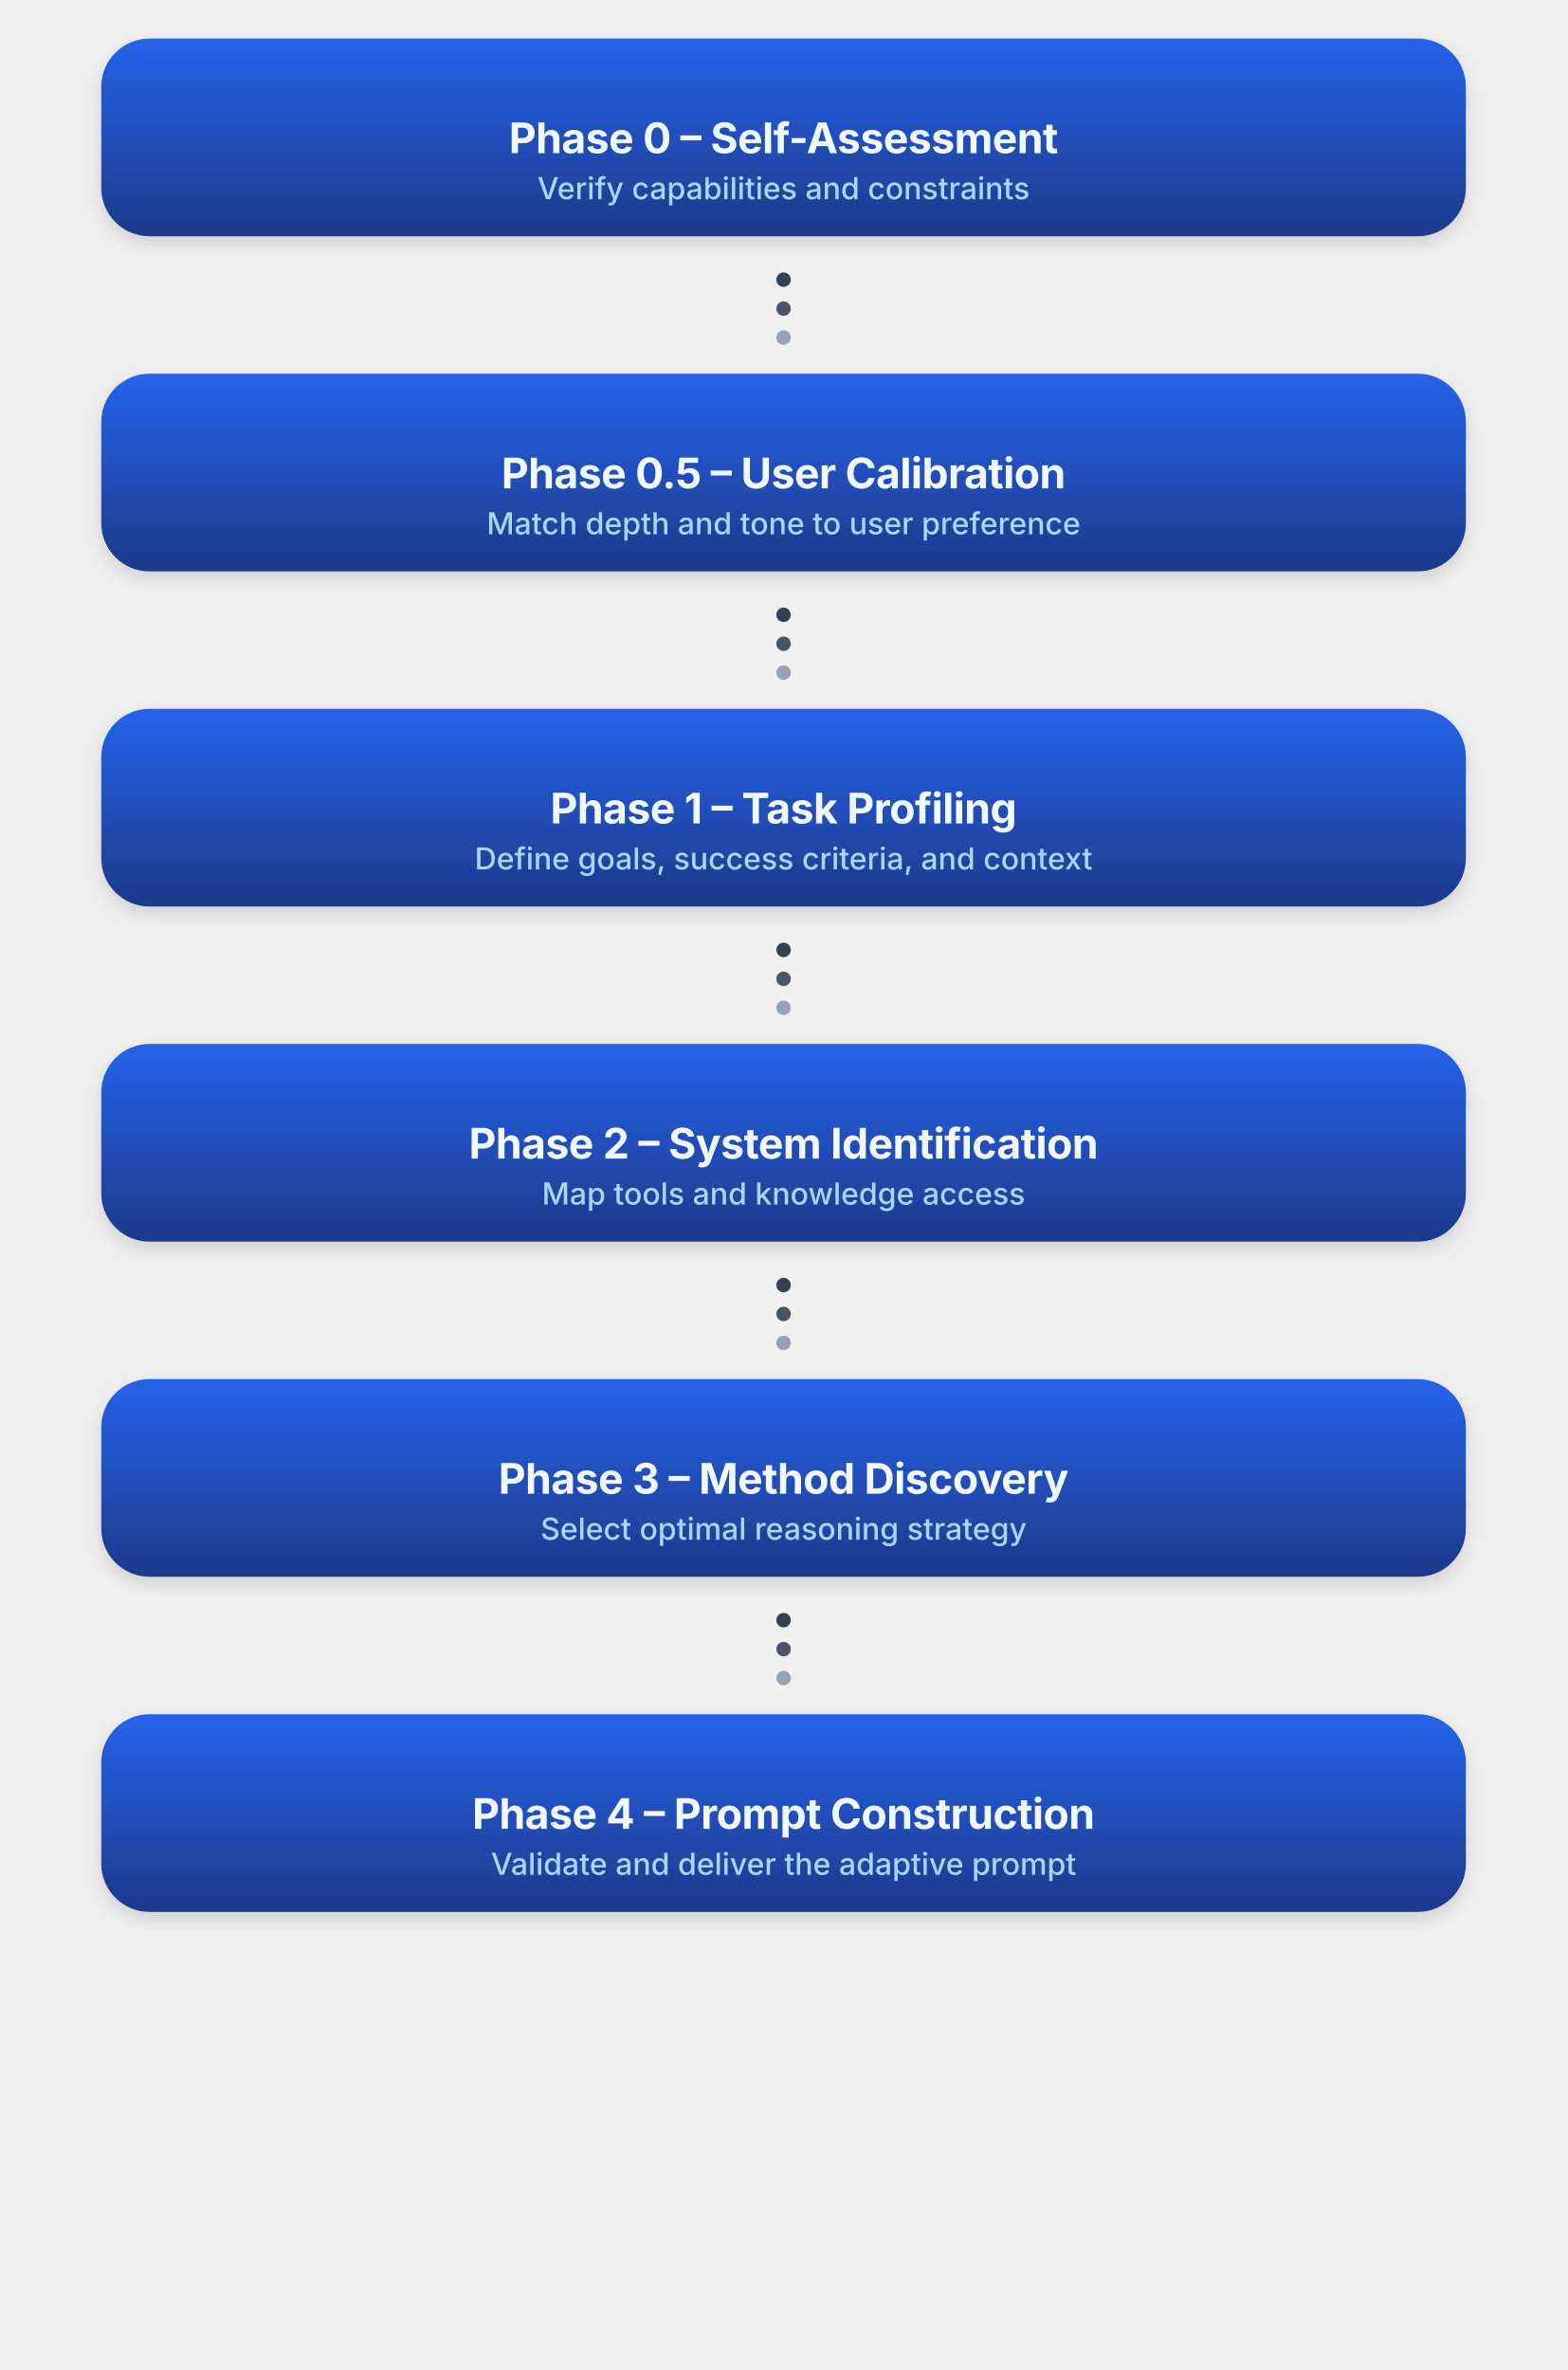
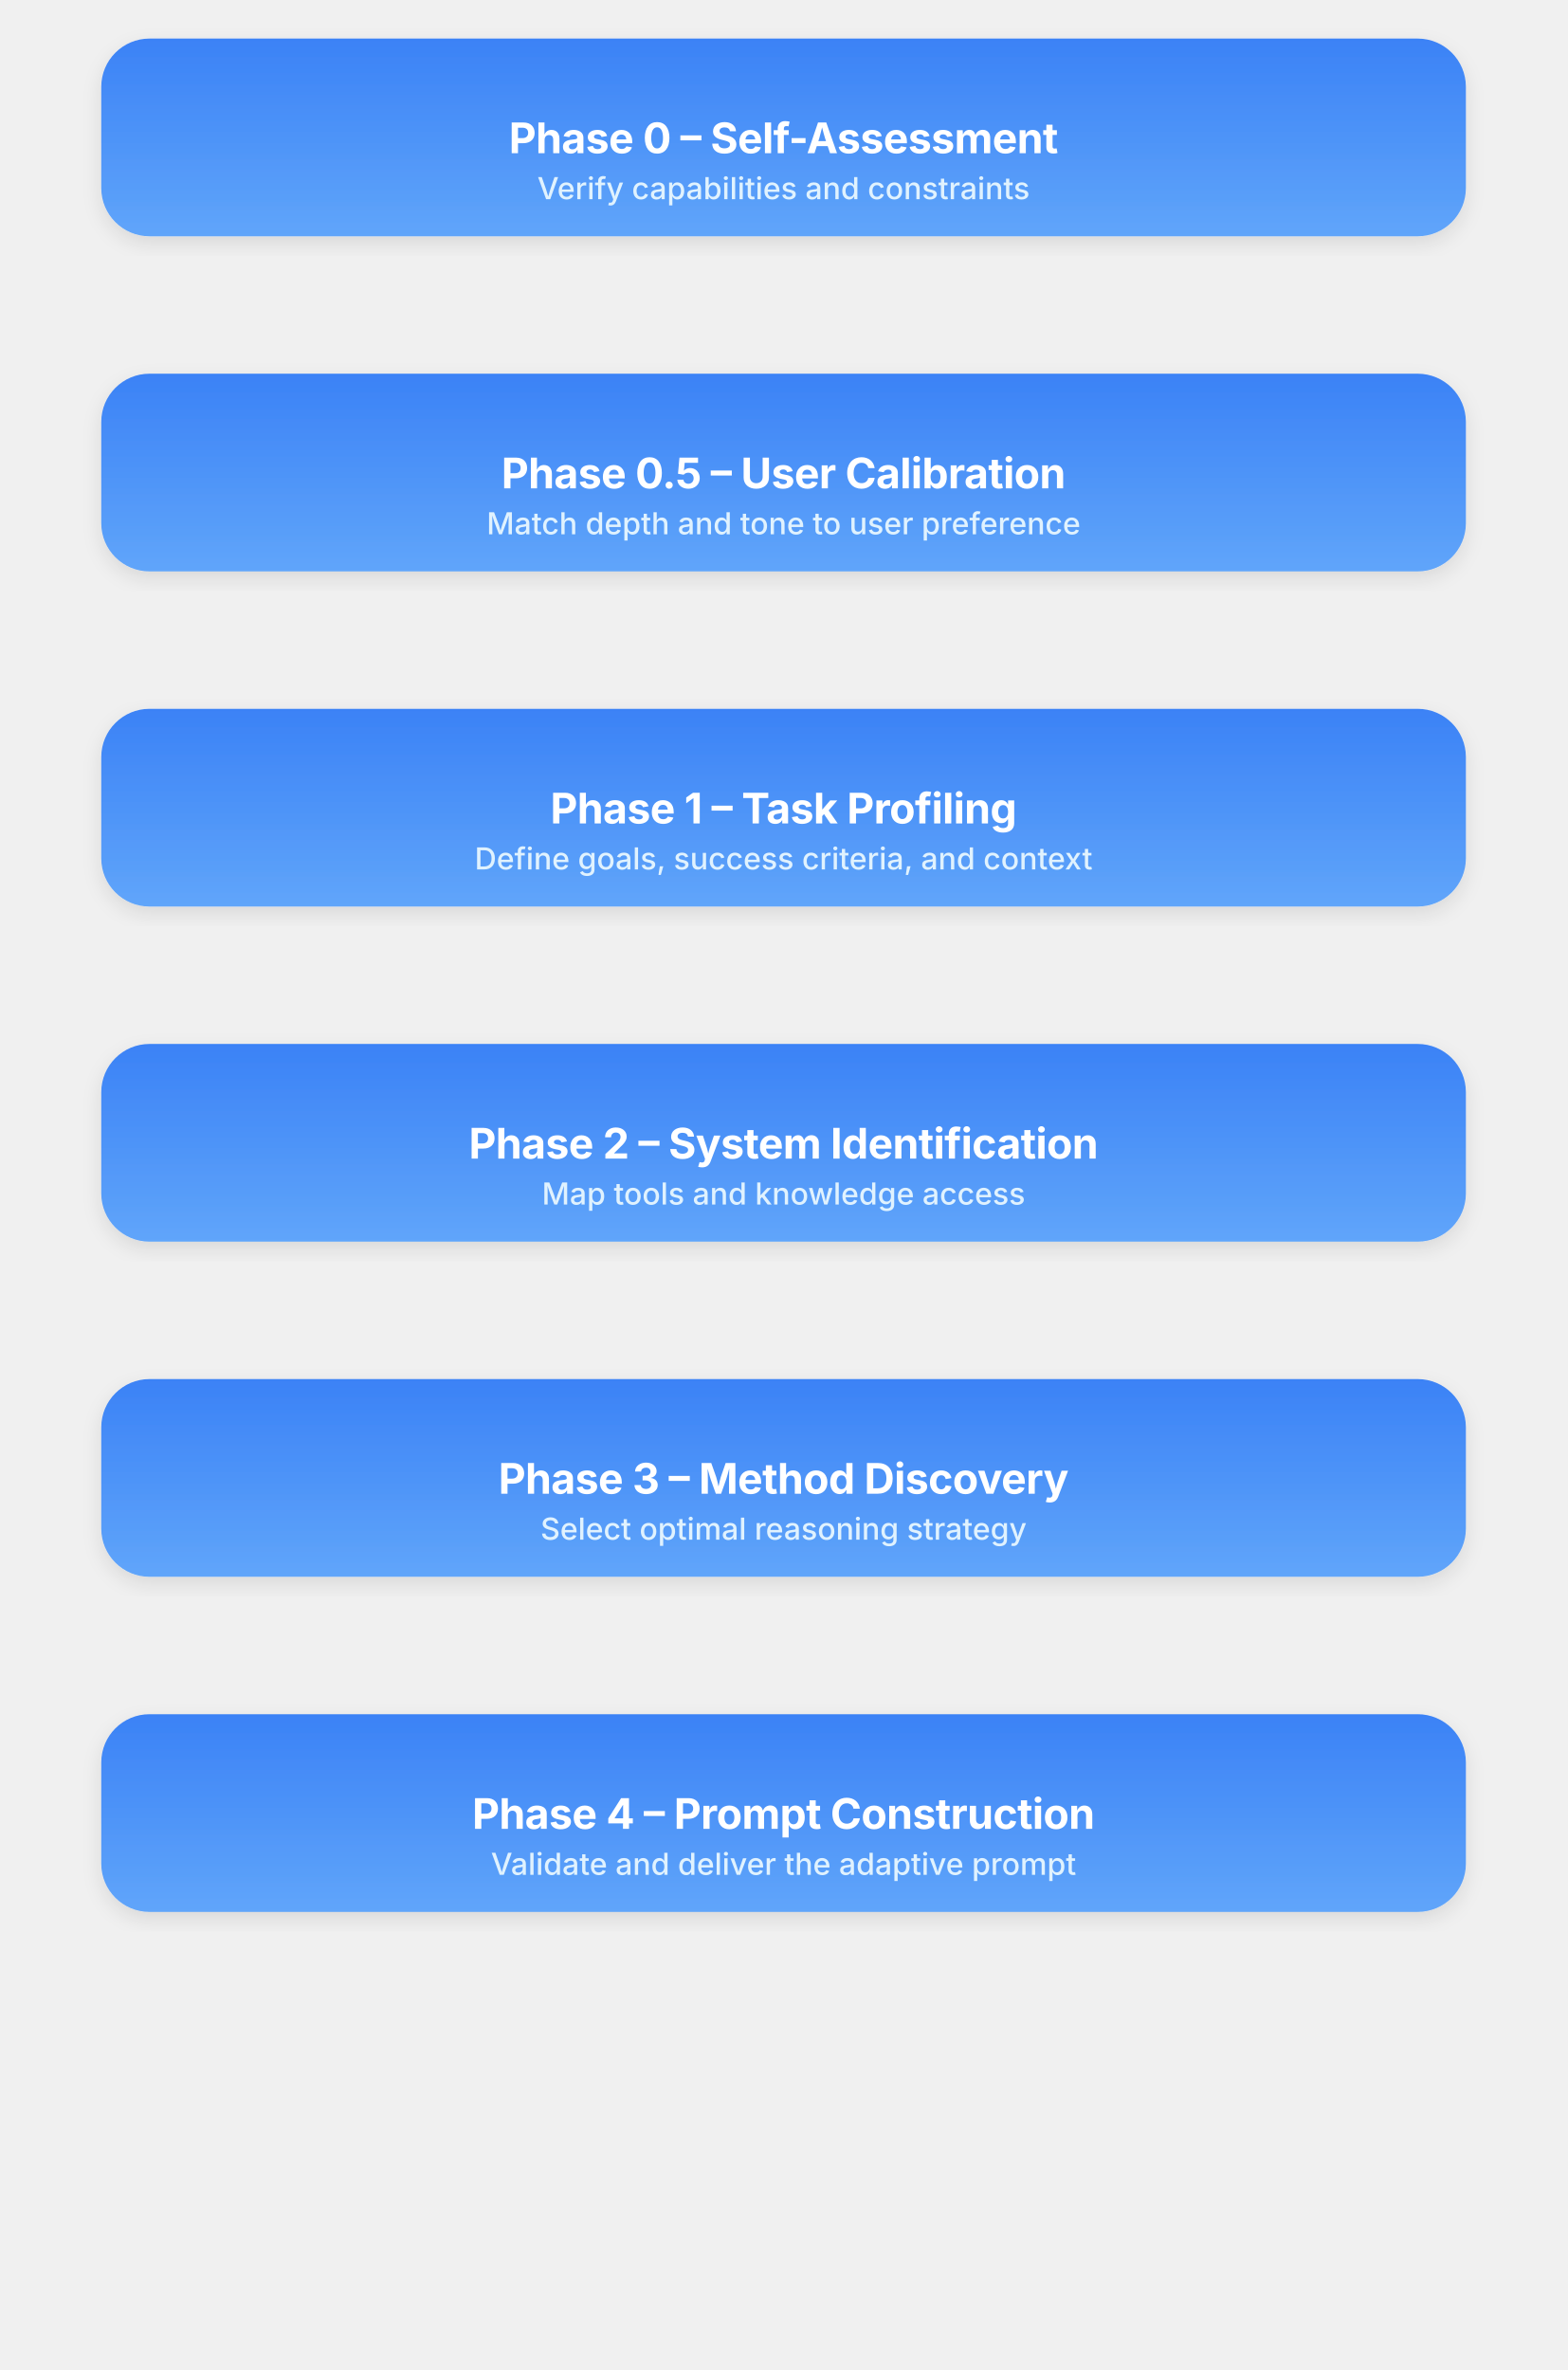
<svg xmlns="http://www.w3.org/2000/svg" width="650" height="983" viewBox="0 0 650 983">
  <defs>
-     <linearGradient id="phaseBlueDark" x1="0" y1="0" x2="0" y2="1">
-       <stop offset="0%" stop-color="#2563EB" />
-       <stop offset="100%" stop-color="#1E3A8A" />
+     <linearGradient id="phaseBlueLightRev" x1="0" y1="1" x2="0" y2="0">
+       <stop offset="0%" stop-color="#60A5FA" />
+       <stop offset="100%" stop-color="#3B82F6" />
    </linearGradient>
-     <filter id="shadowDark">
-       <feDropShadow dx="0" dy="3" stdDeviation="4" flood-opacity="0.14" flood-color="#000" />
+     <filter id="shadowLight">
+       <feDropShadow dx="0" dy="3" stdDeviation="4" flood-opacity="0.10" flood-color="#000" />
    </filter>
  </defs>
  <g transform="translate(42,16)">
-     <rect width="566" height="82" rx="20" fill="url(#phaseBlueDark)" filter="url(#shadowDark)" />
-     <text x="283" y="41" text-anchor="middle" dominant-baseline="middle" font-family="Inter, system-ui, -apple-system, BlinkMacSystemFont, 'Segoe UI', Roboto, Helvetica, Arial, sans-serif" font-weight="700" font-size="17.5" letter-spacing="-0.2" fill="#F0F9FF">Phase 0 – Self-Assessment</text>
-     <text x="283" y="62" text-anchor="middle" dominant-baseline="middle" font-family="Inter, system-ui, -apple-system, BlinkMacSystemFont, 'Segoe UI', Roboto, Helvetica, Arial, sans-serif" font-weight="500" font-size="12.6" fill="#A5D8FF">Verify capabilities and constraints</text>
+     <rect width="566" height="82" rx="20" fill="url(#phaseBlueLightRev)" filter="url(#shadowLight)" />
+     <text x="283" y="41" text-anchor="middle" dominant-baseline="middle" font-family="Inter,sans-serif" font-weight="700" font-size="17.5" letter-spacing="-0.2" fill="#FFFFFF">Phase 0 – Self-Assessment</text>
+     <text x="283" y="62" text-anchor="middle" dominant-baseline="middle" font-family="Inter,sans-serif" font-weight="500" font-size="12.6" fill="#E0F2FE">Verify capabilities and constraints</text>
  </g>
  <g>
-     <circle cx="325" cy="116" r="3" fill="#334155" />
-     <circle cx="325" cy="128" r="3" fill="#475569" />
-     <circle cx="325" cy="140" r="3" fill="#94A3B8" />
+     <rcle cx="325" cy="116" r="3" fill="#A8B8B7CF" />
+     ircle cx="325" cy="128" r="3" fillll="#CBD5E1"/&gt;
+     ircle cx="325" cy="140" r="3" fill="#"#E0E7EF"/&gt;
  </g>
  <g transform="translate(42,155)">
-     <rect width="566" height="82" rx="20" fill="url(#phaseBlueDark)" filter="url(#shadowDark)" />
-     <text x="283" y="41" text-anchor="middle" dominant-baseline="middle" font-family="Inter, system-ui, -apple-system, BlinkMacSystemFont, 'Segoe UI', Roboto, Helvetica, Arial, sans-serif" font-weight="700" font-size="17.5" letter-spacing="-0.2" fill="#F0F9FF">Phase 0.5 – User Calibration</text>
-     <text x="283" y="62" text-anchor="middle" dominant-baseline="middle" font-family="Inter, system-ui, -apple-system, BlinkMacSystemFont, 'Segoe UI', Roboto, Helvetica, Arial, sans-serif" font-weight="500" font-size="12.6" fill="#A5D8FF">Match depth and tone to user preference</text>
+     <rect width="566" height="82" rx="20" fill="url(#phaseBlueLightRev)" filter="url(#shadowLight)" />
+     <text x="283" y="41" text-anchor="middle" dominant-baseline="middle" font-family="Inter,sans-serif" font-weight="700" font-size="17.5" letter-spacing="-0.2" fill="#FFFFFF">Phase 0.5 – User Calibration</text>
+     <text x="283" y="62" text-anchor="middle" dominant-baseline="middle" font-family="Inter,sans-serif" font-weight="500" font-size="12.6" fill="#E0F2FE">Match depth and tone to user preference</text>
  </g>
  <g>
-     <circle cx="325" cy="255" r="3" fill="#334155" />
-     <circle cx="325" cy="267" r="3" fill="#475569" />
-     <circle cx="325" cy="279" r="3" fill="#94A3B8" />
+     ircle cx="325" cy="255" r="3" fillll="#A8B7CF"/&gt;
+     ircle cx="325" cy="267" r="3" fill="#"#CBD5E1"/&gt;
+     ircle cx="325" cy="279" r="3" fill="#"#E0E7EF"/&gt;
  </g>
  <g transform="translate(42,294)">
-     <rect width="566" height="82" rx="20" fill="url(#phaseBlueDark)" filter="url(#shadowDark)" />
-     <text x="283" y="41" text-anchor="middle" dominant-baseline="middle" font-family="Inter, system-ui, -apple-system, BlinkMacSystemFont, 'Segoe UI', Roboto, Helvetica, Arial, sans-serif" font-weight="700" font-size="17.5" letter-spacing="-0.2" fill="#F0F9FF">Phase 1 – Task Profiling</text>
-     <text x="283" y="62" text-anchor="middle" dominant-baseline="middle" font-family="Inter, system-ui, -apple-system, BlinkMacSystemFont, 'Segoe UI', Roboto, Helvetica, Arial, sans-serif" font-weight="500" font-size="12.6" fill="#A5D8FF">Define goals, success criteria, and context</text>
+     <rect width="566" height="82" rx="20" fill="url(#phaseBlueLightRev)" filter="url(#shadowLight)" />
+     <text x="283" y="41" text-anchor="middle" dominant-baseline="middle" font-family="Inter,sans-serif" font-weight="700" font-size="17.5" letter-spacing="-0.2" fill="#FFFFFF">Phase 1 – Task Profiling</text>
+     <text x="283" y="62" text-anchor="middle" dominant-baseline="middle" font-family="Inter,sans-serif" font-weight="500" font-size="12.6" fill="#E0F2FE">Define goals, success criteria, and context</text>
  </g>
  <g>
-     <circle cx="325" cy="394" r="3" fill="#334155" />
-     <circle cx="325" cy="406" r="3" fill="#475569" />
-     <circle cx="325" cy="418" r="3" fill="#94A3B8" />
+     <rcle cx="325" cy="394" r="3" fill="#A8B8B7CF" />
+     ircle cx="325" cy="406" r="3" fillll="#CBD5E1"/&gt;
+     ircle cx="325" cy="418" r="3" fill="#"#E0E7EF"/&gt;
  </g>
  <g transform="translate(42,433)">
-     <rect width="566" height="82" rx="20" fill="url(#phaseBlueDark)" filter="url(#shadowDark)" />
-     <text x="283" y="41" text-anchor="middle" dominant-baseline="middle" font-family="Inter, system-ui, -apple-system, BlinkMacSystemFont, 'Segoe UI', Roboto, Helvetica, Arial, sans-serif" font-weight="700" font-size="17.5" letter-spacing="-0.2" fill="#F0F9FF">Phase 2 – System Identification</text>
-     <text x="283" y="62" text-anchor="middle" dominant-baseline="middle" font-family="Inter, system-ui, -apple-system, BlinkMacSystemFont, 'Segoe UI', Roboto, Helvetica, Arial, sans-serif" font-weight="500" font-size="12.6" fill="#A5D8FF">Map tools and knowledge access</text>
+     <rect width="566" height="82" rx="20" fill="url(#phaseBlueLightRev)" filter="url(#shadowLight)" />
+     <text x="283" y="41" text-anchor="middle" dominant-baseline="middle" font-family="Inter,sans-serif" font-weight="700" font-size="17.5" letter-spacing="-0.2" fill="#FFFFFF">Phase 2 – System Identification</text>
+     <text x="283" y="62" text-anchor="middle" dominant-baseline="middle" font-family="Inter,sans-serif" font-weight="500" font-size="12.6" fill="#E0F2FE">Map tools and knowledge access</text>
  </g>
  <g>
-     <circle cx="325" cy="533" r="3" fill="#334155" />
-     <circle cx="325" cy="545" r="3" fill="#475569" />
-     <circle cx="325" cy="557" r="3" fill="#94A3B8" />
+     ircle cx="325" cy="533" r="3" fillll="#A8B7CF"/&gt;
+     ircle cx="325" cy="545" r="3" fill="#"#CBD5E1"/&gt;
+     ircle cx="325" cy="557" r="3" fill="#"#E0E7EF"/&gt;
  </g>
  <g transform="translate(42,572)">
-     <rect width="566" height="82" rx="20" fill="url(#phaseBlueDark)" filter="url(#shadowDark)" />
-     <text x="283" y="41" text-anchor="middle" dominant-baseline="middle" font-family="Inter, system-ui, -apple-system, BlinkMacSystemFont, 'Segoe UI', Roboto, Helvetica, Arial, sans-serif" font-weight="700" font-size="17.5" letter-spacing="-0.2" fill="#F0F9FF">Phase 3 – Method Discovery</text>
-     <text x="283" y="62" text-anchor="middle" dominant-baseline="middle" font-family="Inter, system-ui, -apple-system, BlinkMacSystemFont, 'Segoe UI', Roboto, Helvetica, Arial, sans-serif" font-weight="500" font-size="12.6" fill="#A5D8FF">Select optimal reasoning strategy</text>
+     <rect width="566" height="82" rx="20" fill="url(#phaseBlueLightRev)" filter="url(#shadowLight)" />
+     <text x="283" y="41" text-anchor="middle" dominant-baseline="middle" font-family="Inter,sans-serif" font-weight="700" font-size="17.5" letter-spacing="-0.2" fill="#FFFFFF">Phase 3 – Method Discovery</text>
+     <text x="283" y="62" text-anchor="middle" dominant-baseline="middle" font-family="Inter,sans-serif" font-weight="500" font-size="12.6" fill="#E0F2FE">Select optimal reasoning strategy</text>
  </g>
  <g>
-     <circle cx="325" cy="672" r="3" fill="#334155" />
-     <circle cx="325" cy="684" r="3" fill="#475569" />
-     <circle cx="325" cy="696" r="3" fill="#94A3B8" />
+     <rcle cx="325" cy="672" r="3" fill="#A8B8B7CF" />
+     ircle cx="325" cy="684" r="3" fillll="#CBD5E1"/&gt;
+     ircle cx="325" cy="696" r="3" fill="#"#E0E7EF"/&gt;
  </g>
  <g transform="translate(42,711)">
-     <rect width="566" height="82" rx="20" fill="url(#phaseBlueDark)" filter="url(#shadowDark)" />
-     <text x="283" y="41" text-anchor="middle" dominant-baseline="middle" font-family="Inter, system-ui, -apple-system, BlinkMacSystemFont, 'Segoe UI', Roboto, Helvetica, Arial, sans-serif" font-weight="700" font-size="17.5" letter-spacing="-0.2" fill="#F0F9FF">Phase 4 – Prompt Construction</text>
-     <text x="283" y="62" text-anchor="middle" dominant-baseline="middle" font-family="Inter, system-ui, -apple-system, BlinkMacSystemFont, 'Segoe UI', Roboto, Helvetica, Arial, sans-serif" font-weight="500" font-size="12.6" fill="#A5D8FF">Validate and deliver the adaptive prompt</text>
+     <rect width="566" height="82" rx="20" fill="url(#phaseBlueLightRev)" filter="url(#shadowLight)" />
+     <text x="283" y="41" text-anchor="middle" dominant-baseline="middle" font-family="Inter,sans-serif" font-weight="700" font-size="17.5" letter-spacing="-0.2" fill="#FFFFFF">Phase 4 – Prompt Construction</text>
+     <text x="283" y="62" text-anchor="middle" dominant-baseline="middle" font-family="Inter,sans-serif" font-weight="500" font-size="12.6" fill="#E0F2FE">Validate and deliver the adaptive prompt</text>
  </g>
</svg>
